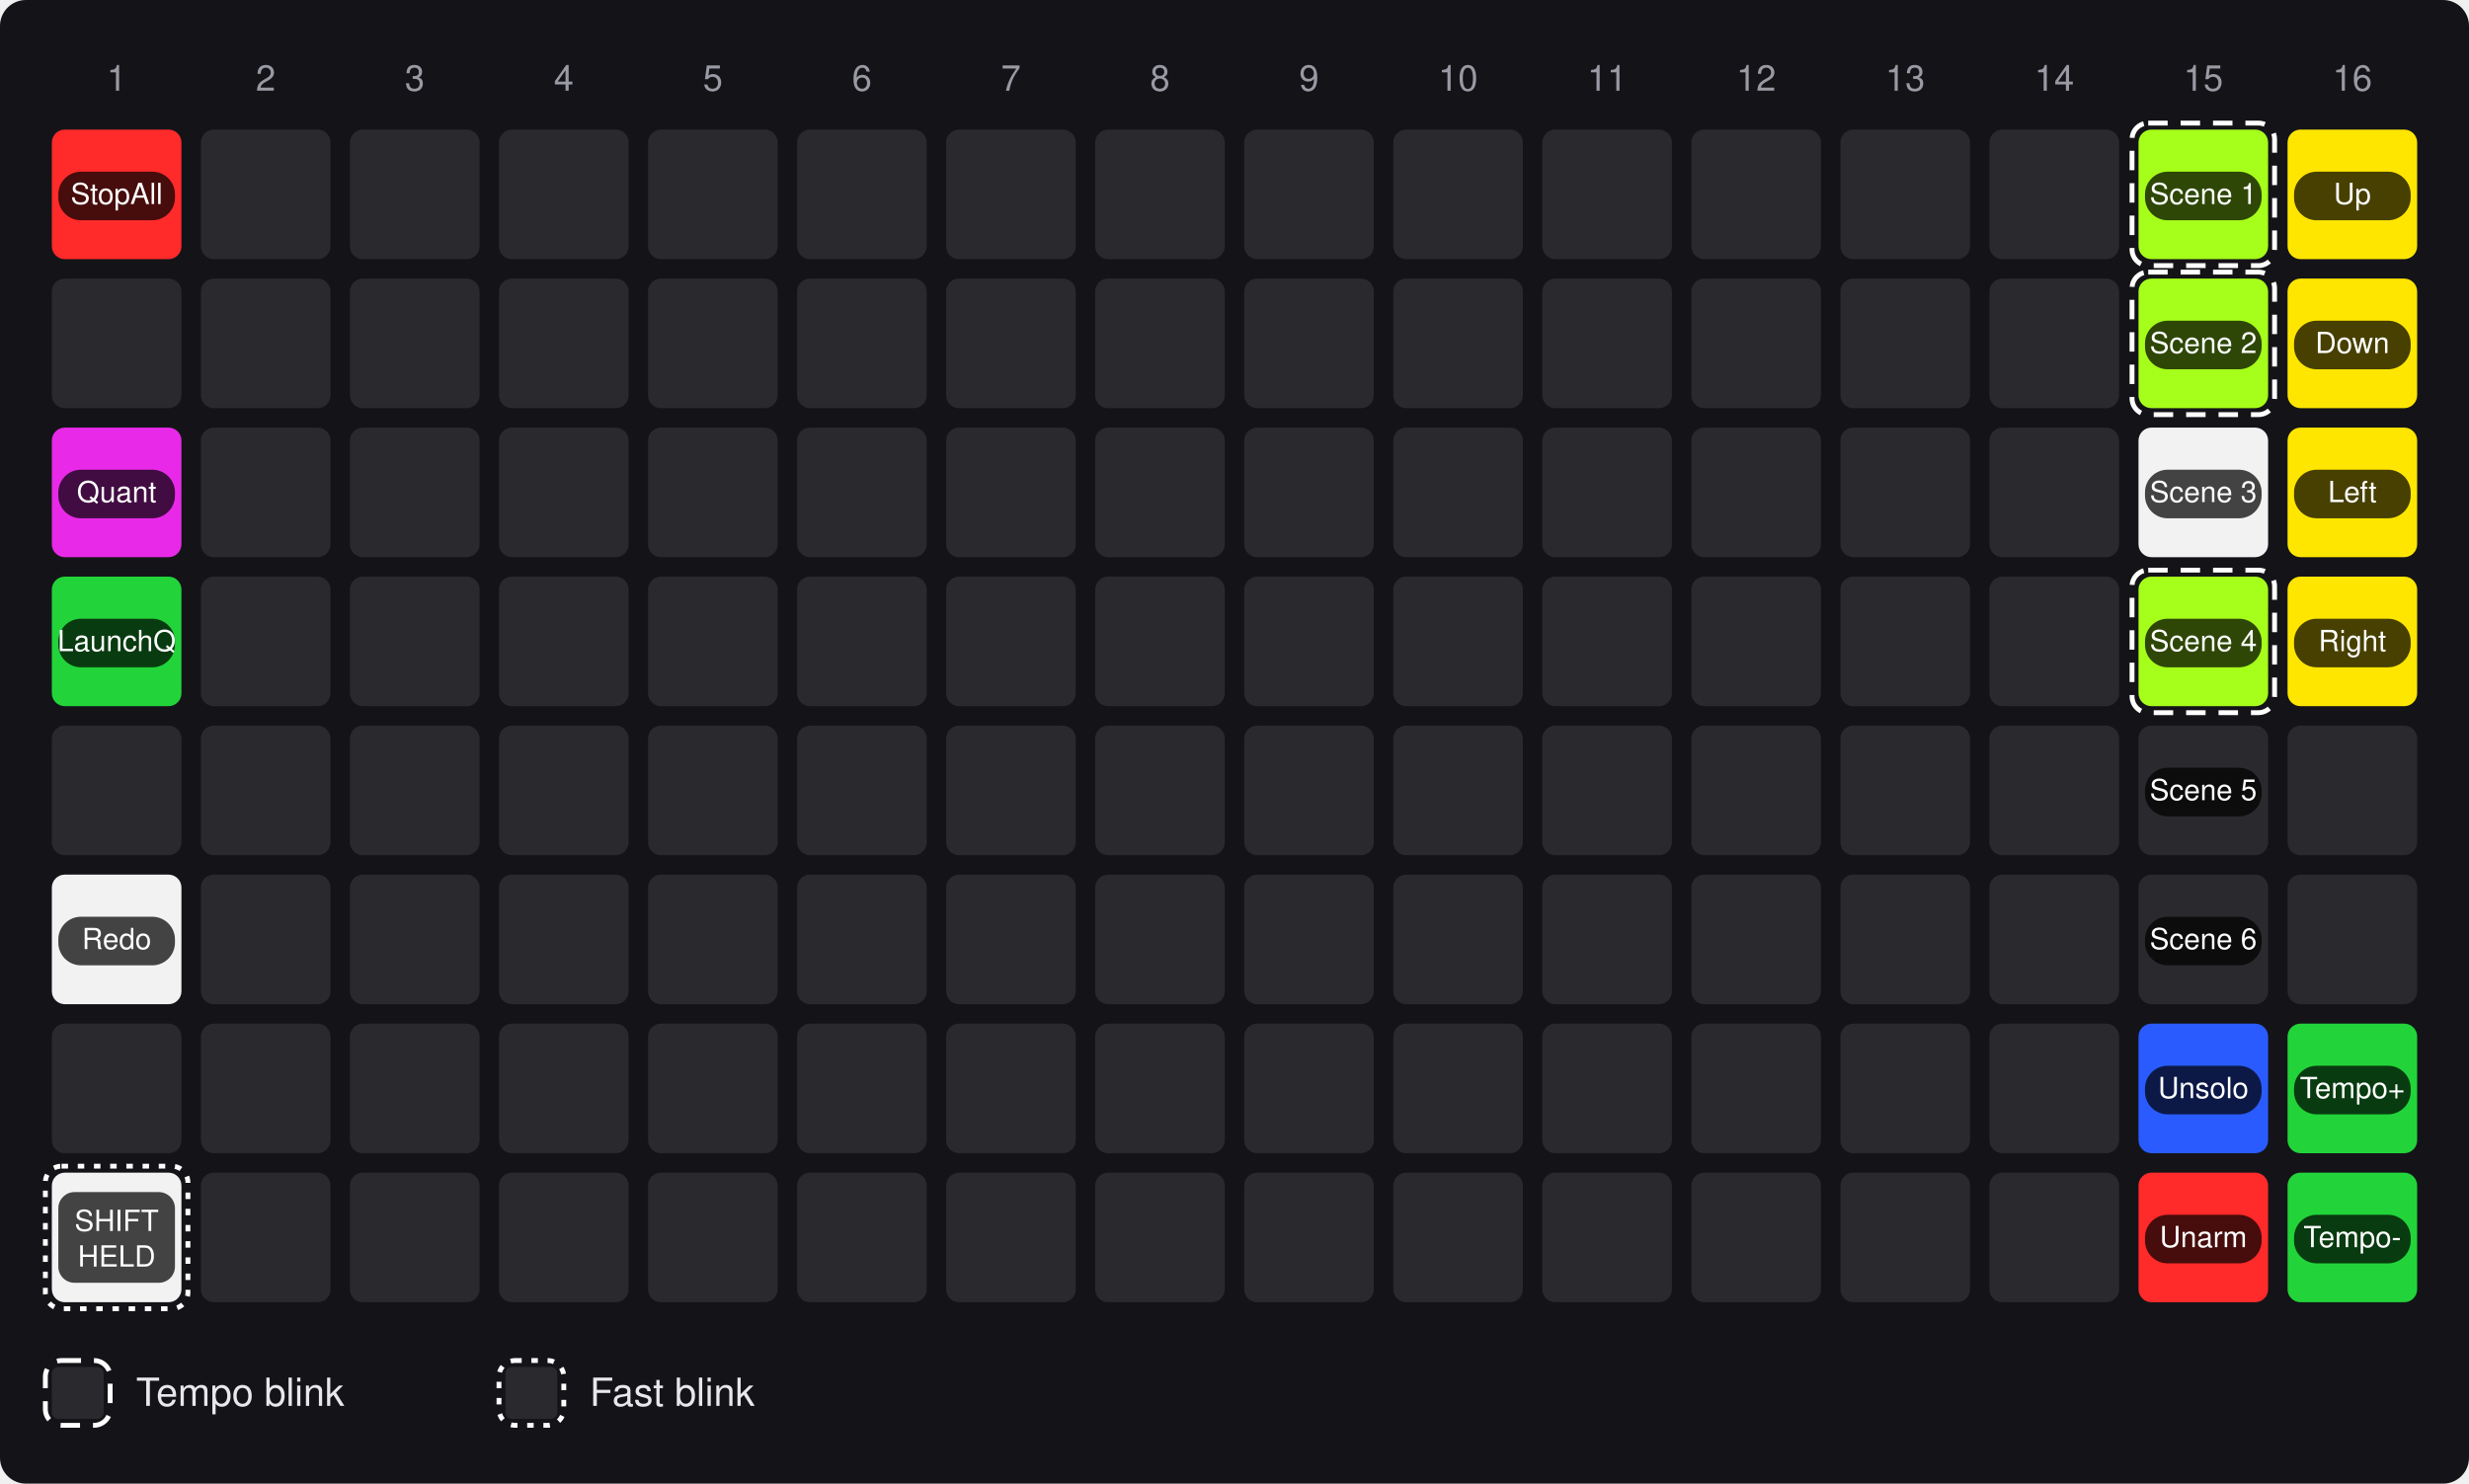
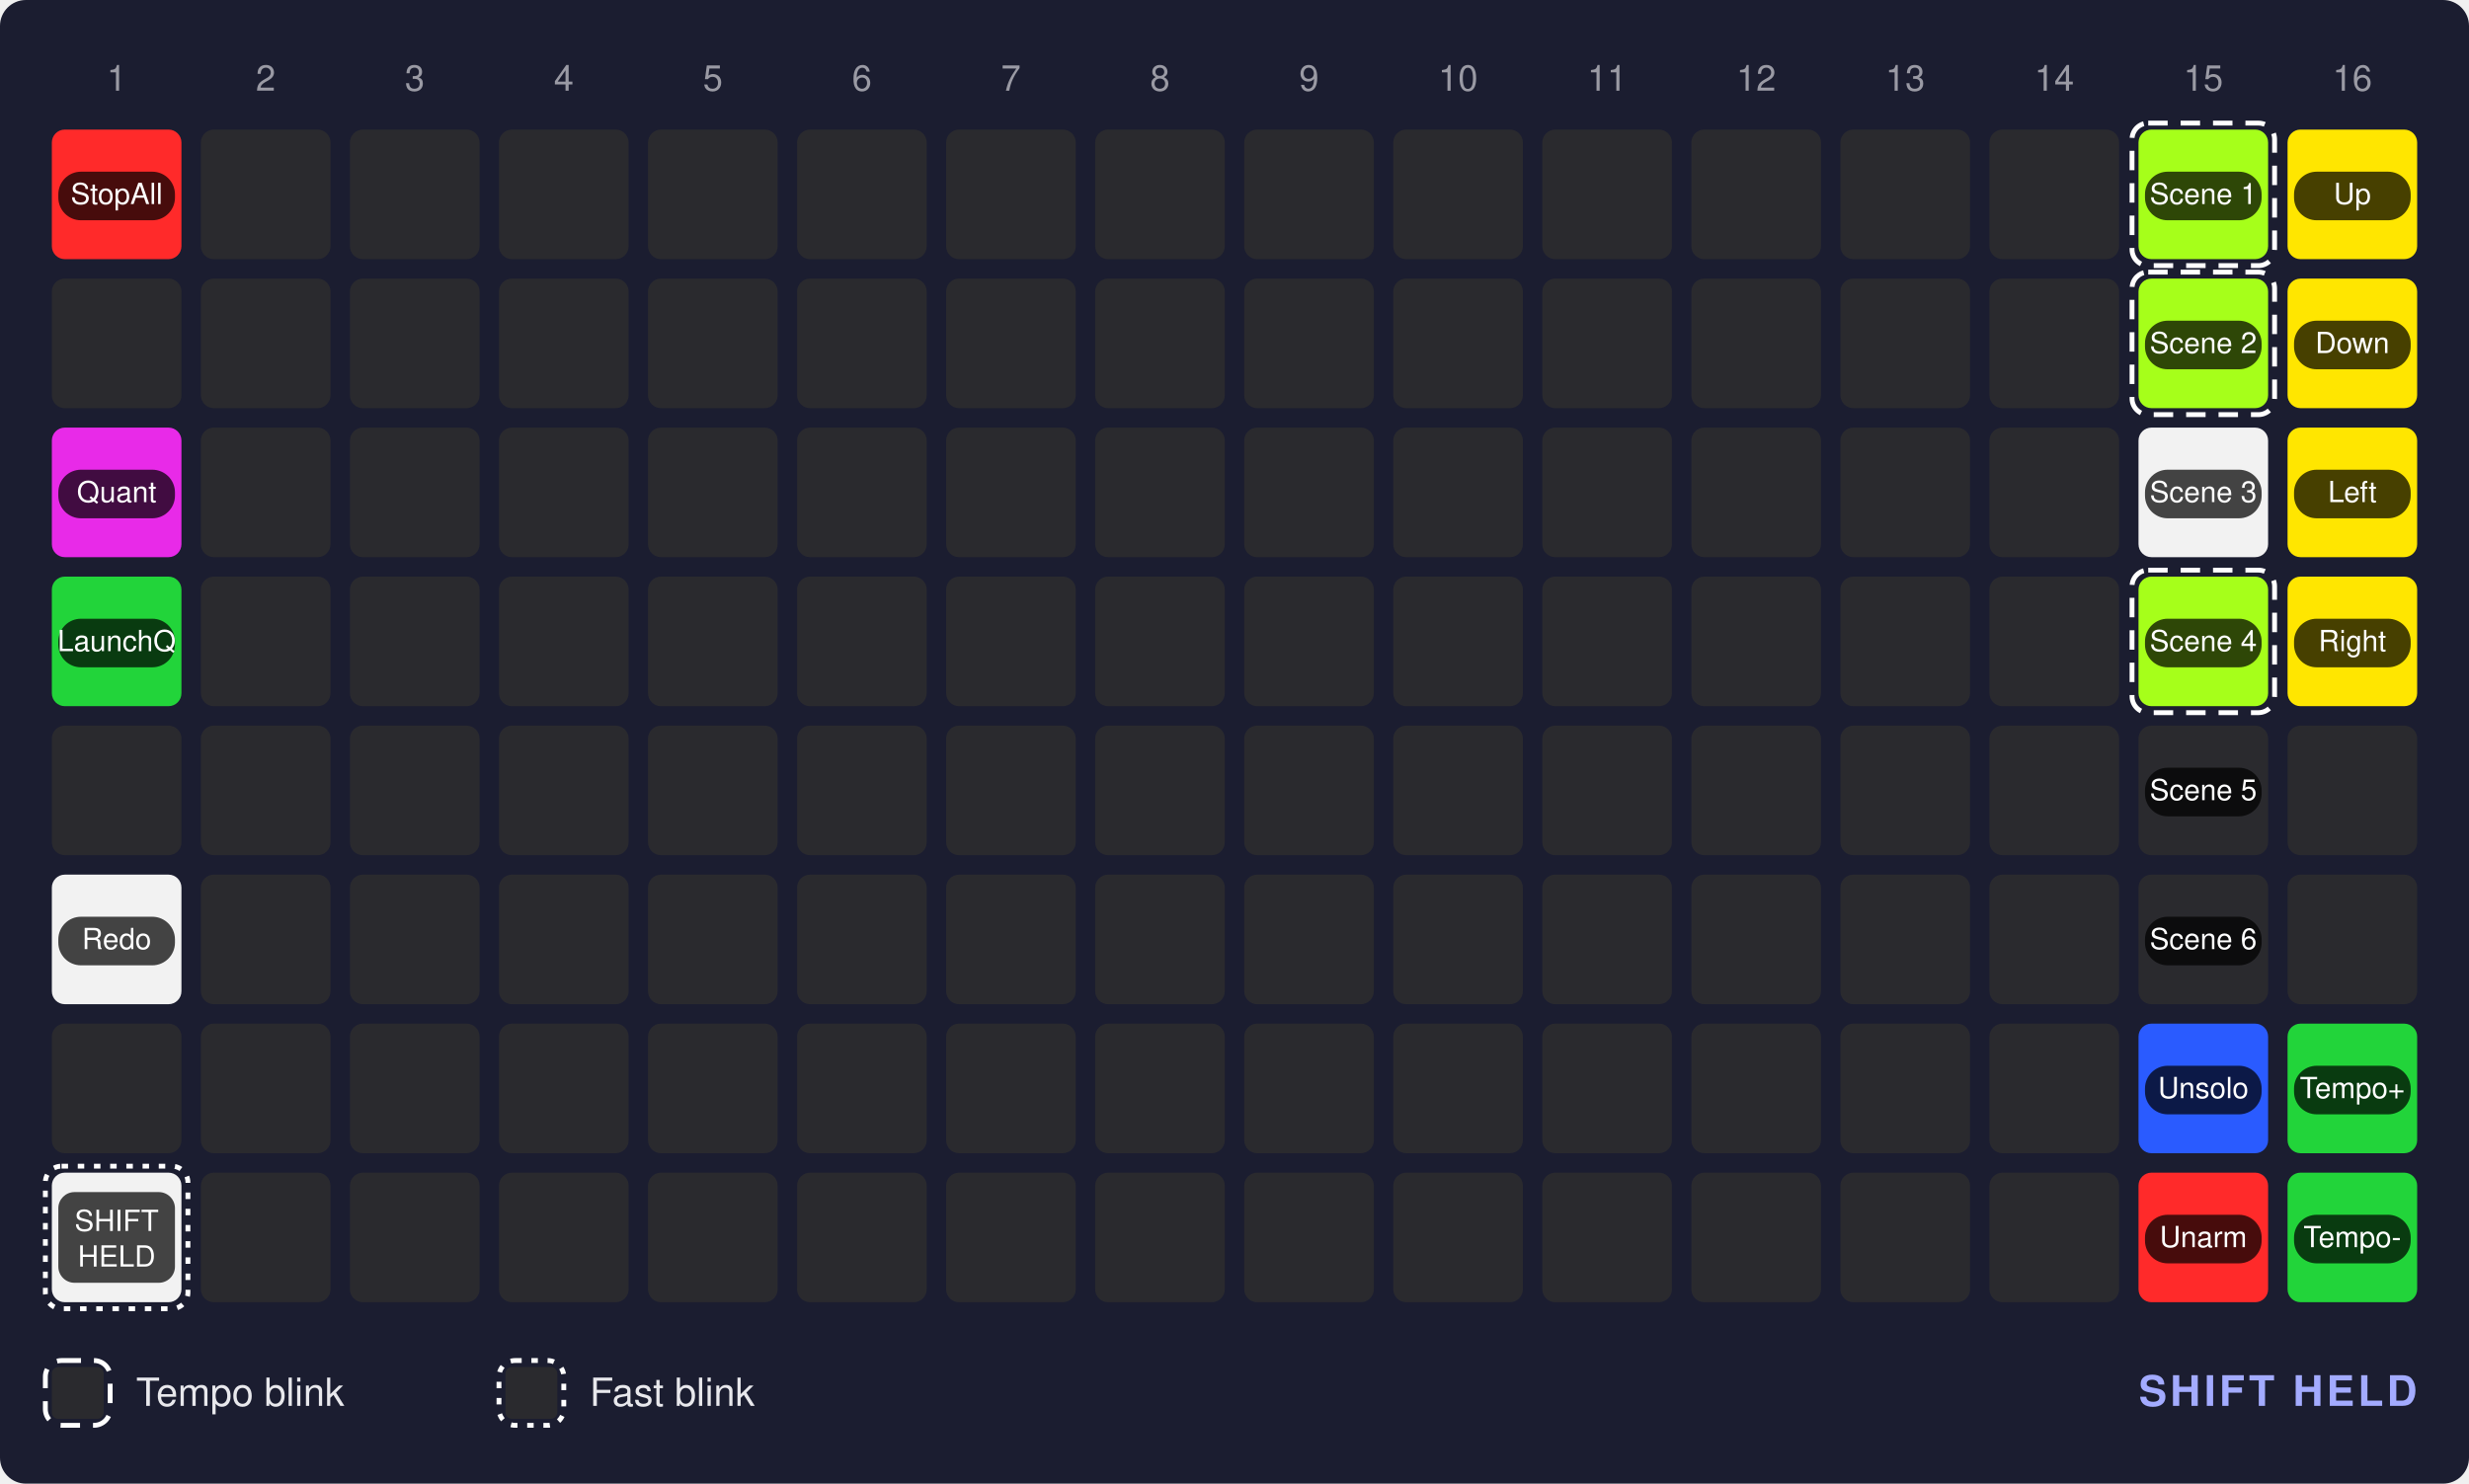
<svg xmlns="http://www.w3.org/2000/svg" width="762" height="458" viewBox="0 0 762 458" font-family="Helvetica, Arial, sans-serif">
-   <rect x="0" y="0" width="762" height="458" rx="8" fill="#141418" />
+   <rect x="0" y="0" width="762" height="458" rx="8" fill="#1b1d30" />
  <text x="36" y="28" font-size="11" fill="#9a9aa4" text-anchor="middle">1</text>
  <text x="82" y="28" font-size="11" fill="#9a9aa4" text-anchor="middle">2</text>
  <text x="128" y="28" font-size="11" fill="#9a9aa4" text-anchor="middle">3</text>
  <text x="174" y="28" font-size="11" fill="#9a9aa4" text-anchor="middle">4</text>
  <text x="220" y="28" font-size="11" fill="#9a9aa4" text-anchor="middle">5</text>
  <text x="266" y="28" font-size="11" fill="#9a9aa4" text-anchor="middle">6</text>
  <text x="312" y="28" font-size="11" fill="#9a9aa4" text-anchor="middle">7</text>
  <text x="358" y="28" font-size="11" fill="#9a9aa4" text-anchor="middle">8</text>
  <text x="404" y="28" font-size="11" fill="#9a9aa4" text-anchor="middle">9</text>
  <text x="450" y="28" font-size="11" fill="#9a9aa4" text-anchor="middle">10</text>
  <text x="496" y="28" font-size="11" fill="#9a9aa4" text-anchor="middle">11</text>
  <text x="542" y="28" font-size="11" fill="#9a9aa4" text-anchor="middle">12</text>
  <text x="588" y="28" font-size="11" fill="#9a9aa4" text-anchor="middle">13</text>
  <text x="634" y="28" font-size="11" fill="#9a9aa4" text-anchor="middle">14</text>
  <text x="680" y="28" font-size="11" fill="#9a9aa4" text-anchor="middle">15</text>
  <text x="726" y="28" font-size="11" fill="#9a9aa4" text-anchor="middle">16</text>
  <rect x="16" y="40" width="40" height="40" rx="4" fill="#ff2a2a" />
  <rect x="16" y="86" width="40" height="40" rx="4" fill="#2a2a2e" />
  <rect x="16" y="132" width="40" height="40" rx="4" fill="#e82ae8" />
  <rect x="16" y="178" width="40" height="40" rx="4" fill="#22d43a" />
  <rect x="16" y="224" width="40" height="40" rx="4" fill="#2a2a2e" />
  <rect x="16" y="270" width="40" height="40" rx="4" fill="#f2f2f2" />
  <rect x="16" y="316" width="40" height="40" rx="4" fill="#2a2a2e" />
  <rect x="16" y="362" width="40" height="40" rx="4" fill="#f2f2f2" />
  <rect x="14" y="360" width="44" height="44" rx="5" fill="none" stroke="#ffffff" stroke-width="1.5" stroke-dasharray="2 3" />
  <rect x="62" y="40" width="40" height="40" rx="4" fill="#2a2a2e" />
  <rect x="62" y="86" width="40" height="40" rx="4" fill="#2a2a2e" />
  <rect x="62" y="132" width="40" height="40" rx="4" fill="#2a2a2e" />
  <rect x="62" y="178" width="40" height="40" rx="4" fill="#2a2a2e" />
  <rect x="62" y="224" width="40" height="40" rx="4" fill="#2a2a2e" />
  <rect x="62" y="270" width="40" height="40" rx="4" fill="#2a2a2e" />
  <rect x="62" y="316" width="40" height="40" rx="4" fill="#2a2a2e" />
  <rect x="62" y="362" width="40" height="40" rx="4" fill="#2a2a2e" />
  <rect x="108" y="40" width="40" height="40" rx="4" fill="#2a2a2e" />
  <rect x="108" y="86" width="40" height="40" rx="4" fill="#2a2a2e" />
  <rect x="108" y="132" width="40" height="40" rx="4" fill="#2a2a2e" />
  <rect x="108" y="178" width="40" height="40" rx="4" fill="#2a2a2e" />
  <rect x="108" y="224" width="40" height="40" rx="4" fill="#2a2a2e" />
  <rect x="108" y="270" width="40" height="40" rx="4" fill="#2a2a2e" />
  <rect x="108" y="316" width="40" height="40" rx="4" fill="#2a2a2e" />
  <rect x="108" y="362" width="40" height="40" rx="4" fill="#2a2a2e" />
  <rect x="154" y="40" width="40" height="40" rx="4" fill="#2a2a2e" />
  <rect x="154" y="86" width="40" height="40" rx="4" fill="#2a2a2e" />
  <rect x="154" y="132" width="40" height="40" rx="4" fill="#2a2a2e" />
  <rect x="154" y="178" width="40" height="40" rx="4" fill="#2a2a2e" />
  <rect x="154" y="224" width="40" height="40" rx="4" fill="#2a2a2e" />
  <rect x="154" y="270" width="40" height="40" rx="4" fill="#2a2a2e" />
  <rect x="154" y="316" width="40" height="40" rx="4" fill="#2a2a2e" />
  <rect x="154" y="362" width="40" height="40" rx="4" fill="#2a2a2e" />
  <rect x="200" y="40" width="40" height="40" rx="4" fill="#2a2a2e" />
  <rect x="200" y="86" width="40" height="40" rx="4" fill="#2a2a2e" />
  <rect x="200" y="132" width="40" height="40" rx="4" fill="#2a2a2e" />
  <rect x="200" y="178" width="40" height="40" rx="4" fill="#2a2a2e" />
  <rect x="200" y="224" width="40" height="40" rx="4" fill="#2a2a2e" />
  <rect x="200" y="270" width="40" height="40" rx="4" fill="#2a2a2e" />
  <rect x="200" y="316" width="40" height="40" rx="4" fill="#2a2a2e" />
  <rect x="200" y="362" width="40" height="40" rx="4" fill="#2a2a2e" />
  <rect x="246" y="40" width="40" height="40" rx="4" fill="#2a2a2e" />
  <rect x="246" y="86" width="40" height="40" rx="4" fill="#2a2a2e" />
  <rect x="246" y="132" width="40" height="40" rx="4" fill="#2a2a2e" />
  <rect x="246" y="178" width="40" height="40" rx="4" fill="#2a2a2e" />
  <rect x="246" y="224" width="40" height="40" rx="4" fill="#2a2a2e" />
  <rect x="246" y="270" width="40" height="40" rx="4" fill="#2a2a2e" />
  <rect x="246" y="316" width="40" height="40" rx="4" fill="#2a2a2e" />
  <rect x="246" y="362" width="40" height="40" rx="4" fill="#2a2a2e" />
  <rect x="292" y="40" width="40" height="40" rx="4" fill="#2a2a2e" />
  <rect x="292" y="86" width="40" height="40" rx="4" fill="#2a2a2e" />
  <rect x="292" y="132" width="40" height="40" rx="4" fill="#2a2a2e" />
  <rect x="292" y="178" width="40" height="40" rx="4" fill="#2a2a2e" />
  <rect x="292" y="224" width="40" height="40" rx="4" fill="#2a2a2e" />
  <rect x="292" y="270" width="40" height="40" rx="4" fill="#2a2a2e" />
  <rect x="292" y="316" width="40" height="40" rx="4" fill="#2a2a2e" />
  <rect x="292" y="362" width="40" height="40" rx="4" fill="#2a2a2e" />
  <rect x="338" y="40" width="40" height="40" rx="4" fill="#2a2a2e" />
  <rect x="338" y="86" width="40" height="40" rx="4" fill="#2a2a2e" />
  <rect x="338" y="132" width="40" height="40" rx="4" fill="#2a2a2e" />
  <rect x="338" y="178" width="40" height="40" rx="4" fill="#2a2a2e" />
  <rect x="338" y="224" width="40" height="40" rx="4" fill="#2a2a2e" />
  <rect x="338" y="270" width="40" height="40" rx="4" fill="#2a2a2e" />
  <rect x="338" y="316" width="40" height="40" rx="4" fill="#2a2a2e" />
  <rect x="338" y="362" width="40" height="40" rx="4" fill="#2a2a2e" />
  <rect x="384" y="40" width="40" height="40" rx="4" fill="#2a2a2e" />
  <rect x="384" y="86" width="40" height="40" rx="4" fill="#2a2a2e" />
  <rect x="384" y="132" width="40" height="40" rx="4" fill="#2a2a2e" />
  <rect x="384" y="178" width="40" height="40" rx="4" fill="#2a2a2e" />
  <rect x="384" y="224" width="40" height="40" rx="4" fill="#2a2a2e" />
  <rect x="384" y="270" width="40" height="40" rx="4" fill="#2a2a2e" />
  <rect x="384" y="316" width="40" height="40" rx="4" fill="#2a2a2e" />
  <rect x="384" y="362" width="40" height="40" rx="4" fill="#2a2a2e" />
  <rect x="430" y="40" width="40" height="40" rx="4" fill="#2a2a2e" />
  <rect x="430" y="86" width="40" height="40" rx="4" fill="#2a2a2e" />
  <rect x="430" y="132" width="40" height="40" rx="4" fill="#2a2a2e" />
  <rect x="430" y="178" width="40" height="40" rx="4" fill="#2a2a2e" />
  <rect x="430" y="224" width="40" height="40" rx="4" fill="#2a2a2e" />
  <rect x="430" y="270" width="40" height="40" rx="4" fill="#2a2a2e" />
  <rect x="430" y="316" width="40" height="40" rx="4" fill="#2a2a2e" />
  <rect x="430" y="362" width="40" height="40" rx="4" fill="#2a2a2e" />
  <rect x="476" y="40" width="40" height="40" rx="4" fill="#2a2a2e" />
  <rect x="476" y="86" width="40" height="40" rx="4" fill="#2a2a2e" />
  <rect x="476" y="132" width="40" height="40" rx="4" fill="#2a2a2e" />
  <rect x="476" y="178" width="40" height="40" rx="4" fill="#2a2a2e" />
  <rect x="476" y="224" width="40" height="40" rx="4" fill="#2a2a2e" />
  <rect x="476" y="270" width="40" height="40" rx="4" fill="#2a2a2e" />
  <rect x="476" y="316" width="40" height="40" rx="4" fill="#2a2a2e" />
  <rect x="476" y="362" width="40" height="40" rx="4" fill="#2a2a2e" />
  <rect x="522" y="40" width="40" height="40" rx="4" fill="#2a2a2e" />
  <rect x="522" y="86" width="40" height="40" rx="4" fill="#2a2a2e" />
  <rect x="522" y="132" width="40" height="40" rx="4" fill="#2a2a2e" />
  <rect x="522" y="178" width="40" height="40" rx="4" fill="#2a2a2e" />
  <rect x="522" y="224" width="40" height="40" rx="4" fill="#2a2a2e" />
  <rect x="522" y="270" width="40" height="40" rx="4" fill="#2a2a2e" />
  <rect x="522" y="316" width="40" height="40" rx="4" fill="#2a2a2e" />
  <rect x="522" y="362" width="40" height="40" rx="4" fill="#2a2a2e" />
  <rect x="568" y="40" width="40" height="40" rx="4" fill="#2a2a2e" />
  <rect x="568" y="86" width="40" height="40" rx="4" fill="#2a2a2e" />
  <rect x="568" y="132" width="40" height="40" rx="4" fill="#2a2a2e" />
  <rect x="568" y="178" width="40" height="40" rx="4" fill="#2a2a2e" />
  <rect x="568" y="224" width="40" height="40" rx="4" fill="#2a2a2e" />
  <rect x="568" y="270" width="40" height="40" rx="4" fill="#2a2a2e" />
  <rect x="568" y="316" width="40" height="40" rx="4" fill="#2a2a2e" />
  <rect x="568" y="362" width="40" height="40" rx="4" fill="#2a2a2e" />
  <rect x="614" y="40" width="40" height="40" rx="4" fill="#2a2a2e" />
  <rect x="614" y="86" width="40" height="40" rx="4" fill="#2a2a2e" />
  <rect x="614" y="132" width="40" height="40" rx="4" fill="#2a2a2e" />
  <rect x="614" y="178" width="40" height="40" rx="4" fill="#2a2a2e" />
  <rect x="614" y="224" width="40" height="40" rx="4" fill="#2a2a2e" />
  <rect x="614" y="270" width="40" height="40" rx="4" fill="#2a2a2e" />
  <rect x="614" y="316" width="40" height="40" rx="4" fill="#2a2a2e" />
  <rect x="614" y="362" width="40" height="40" rx="4" fill="#2a2a2e" />
  <rect x="660" y="40" width="40" height="40" rx="4" fill="#a6ff1a" />
  <rect x="658" y="38" width="44" height="44" rx="5" fill="none" stroke="#ffffff" stroke-width="1.5" stroke-dasharray="6 4" />
  <rect x="660" y="86" width="40" height="40" rx="4" fill="#a6ff1a" />
  <rect x="658" y="84" width="44" height="44" rx="5" fill="none" stroke="#ffffff" stroke-width="1.5" stroke-dasharray="6 4" />
  <rect x="660" y="132" width="40" height="40" rx="4" fill="#f2f2f2" />
  <rect x="660" y="178" width="40" height="40" rx="4" fill="#a6ff1a" />
  <rect x="658" y="176" width="44" height="44" rx="5" fill="none" stroke="#ffffff" stroke-width="1.5" stroke-dasharray="6 4" />
  <rect x="660" y="224" width="40" height="40" rx="4" fill="#2a2a2e" />
  <rect x="660" y="270" width="40" height="40" rx="4" fill="#2a2a2e" />
  <rect x="660" y="316" width="40" height="40" rx="4" fill="#2a5bff" />
  <rect x="660" y="362" width="40" height="40" rx="4" fill="#ff2a2a" />
  <rect x="706" y="40" width="40" height="40" rx="4" fill="#ffe600" />
  <rect x="706" y="86" width="40" height="40" rx="4" fill="#ffe600" />
  <rect x="706" y="132" width="40" height="40" rx="4" fill="#ffe600" />
  <rect x="706" y="178" width="40" height="40" rx="4" fill="#ffe600" />
  <rect x="706" y="224" width="40" height="40" rx="4" fill="#2a2a2e" />
  <rect x="706" y="270" width="40" height="40" rx="4" fill="#2a2a2e" />
  <rect x="706" y="316" width="40" height="40" rx="4" fill="#22d43a" />
  <rect x="706" y="362" width="40" height="40" rx="4" fill="#22d43a" />
  <rect x="18" y="53" width="36" height="15" rx="7" fill="#000000" fill-opacity="0.72" />
  <text x="36" y="63" font-size="9" fill="#ffffff" text-anchor="middle">StopAll</text>
  <rect x="18" y="145" width="36" height="15" rx="7" fill="#000000" fill-opacity="0.72" />
  <text x="36" y="155" font-size="9" fill="#ffffff" text-anchor="middle">Quant</text>
  <rect x="18" y="191" width="36" height="15" rx="7" fill="#000000" fill-opacity="0.72" />
  <text x="36" y="201" font-size="9" fill="#ffffff" text-anchor="middle">LaunchQ</text>
  <rect x="18" y="283" width="36" height="15" rx="7" fill="#000000" fill-opacity="0.72" />
  <text x="36" y="293" font-size="9" fill="#ffffff" text-anchor="middle">Redo</text>
  <rect x="18" y="368" width="36" height="28" rx="5" fill="#000000" fill-opacity="0.72" />
  <text x="36" y="380" font-size="9" fill="#ffffff" text-anchor="middle">SHIFT</text>
  <text x="36" y="391" font-size="9" fill="#ffffff" text-anchor="middle">HELD</text>
  <rect x="662" y="53" width="36" height="15" rx="7" fill="#000000" fill-opacity="0.72" />
  <text x="680" y="63" font-size="9" fill="#ffffff" text-anchor="middle">Scene 1</text>
  <rect x="662" y="99" width="36" height="15" rx="7" fill="#000000" fill-opacity="0.72" />
  <text x="680" y="109" font-size="9" fill="#ffffff" text-anchor="middle">Scene 2</text>
  <rect x="662" y="145" width="36" height="15" rx="7" fill="#000000" fill-opacity="0.72" />
  <text x="680" y="155" font-size="9" fill="#ffffff" text-anchor="middle">Scene 3</text>
  <rect x="662" y="191" width="36" height="15" rx="7" fill="#000000" fill-opacity="0.72" />
  <text x="680" y="201" font-size="9" fill="#ffffff" text-anchor="middle">Scene 4</text>
  <rect x="662" y="237" width="36" height="15" rx="7" fill="#000000" fill-opacity="0.72" />
  <text x="680" y="247" font-size="9" fill="#ffffff" text-anchor="middle">Scene 5</text>
  <rect x="662" y="283" width="36" height="15" rx="7" fill="#000000" fill-opacity="0.72" />
  <text x="680" y="293" font-size="9" fill="#ffffff" text-anchor="middle">Scene 6</text>
  <rect x="662" y="329" width="36" height="15" rx="7" fill="#000000" fill-opacity="0.72" />
  <text x="680" y="339" font-size="9" fill="#ffffff" text-anchor="middle">Unsolo</text>
  <rect x="662" y="375" width="36" height="15" rx="7" fill="#000000" fill-opacity="0.72" />
  <text x="680" y="385" font-size="9" fill="#ffffff" text-anchor="middle">Unarm</text>
  <rect x="708" y="53" width="36" height="15" rx="7" fill="#000000" fill-opacity="0.72" />
  <text x="726" y="63" font-size="9" fill="#ffffff" text-anchor="middle">Up</text>
  <rect x="708" y="99" width="36" height="15" rx="7" fill="#000000" fill-opacity="0.72" />
  <text x="726" y="109" font-size="9" fill="#ffffff" text-anchor="middle">Down</text>
  <rect x="708" y="145" width="36" height="15" rx="7" fill="#000000" fill-opacity="0.72" />
  <text x="726" y="155" font-size="9" fill="#ffffff" text-anchor="middle">Left</text>
  <rect x="708" y="191" width="36" height="15" rx="7" fill="#000000" fill-opacity="0.72" />
  <text x="726" y="201" font-size="9" fill="#ffffff" text-anchor="middle">Right</text>
  <rect x="708" y="329" width="36" height="15" rx="7" fill="#000000" fill-opacity="0.72" />
  <text x="726" y="339" font-size="9" fill="#ffffff" text-anchor="middle">Tempo+</text>
  <rect x="708" y="375" width="36" height="15" rx="7" fill="#000000" fill-opacity="0.72" />
  <text x="726" y="385" font-size="9" fill="#ffffff" text-anchor="middle">Tempo-</text>
  <rect x="16" y="422" width="16" height="16" rx="2" fill="#2a2a2e" />
  <rect x="14" y="420" width="20" height="20" rx="5" fill="none" stroke="#ffffff" stroke-width="1.5" stroke-dasharray="6 4" />
  <text x="42" y="434" font-size="12" fill="#e8e8ec">Tempo blink</text>
  <rect x="156" y="422" width="16" height="16" rx="2" fill="#2a2a2e" />
  <rect x="154" y="420" width="20" height="20" rx="5" fill="none" stroke="#ffffff" stroke-width="1.5" stroke-dasharray="2 3" />
  <text x="182" y="434" font-size="12" fill="#e8e8ec">Fast blink</text>
+   <text x="746" y="434" font-size="13" font-weight="bold" fill="#a3abff" text-anchor="end" letter-spacing="1">SHIFT HELD</text>
</svg>
